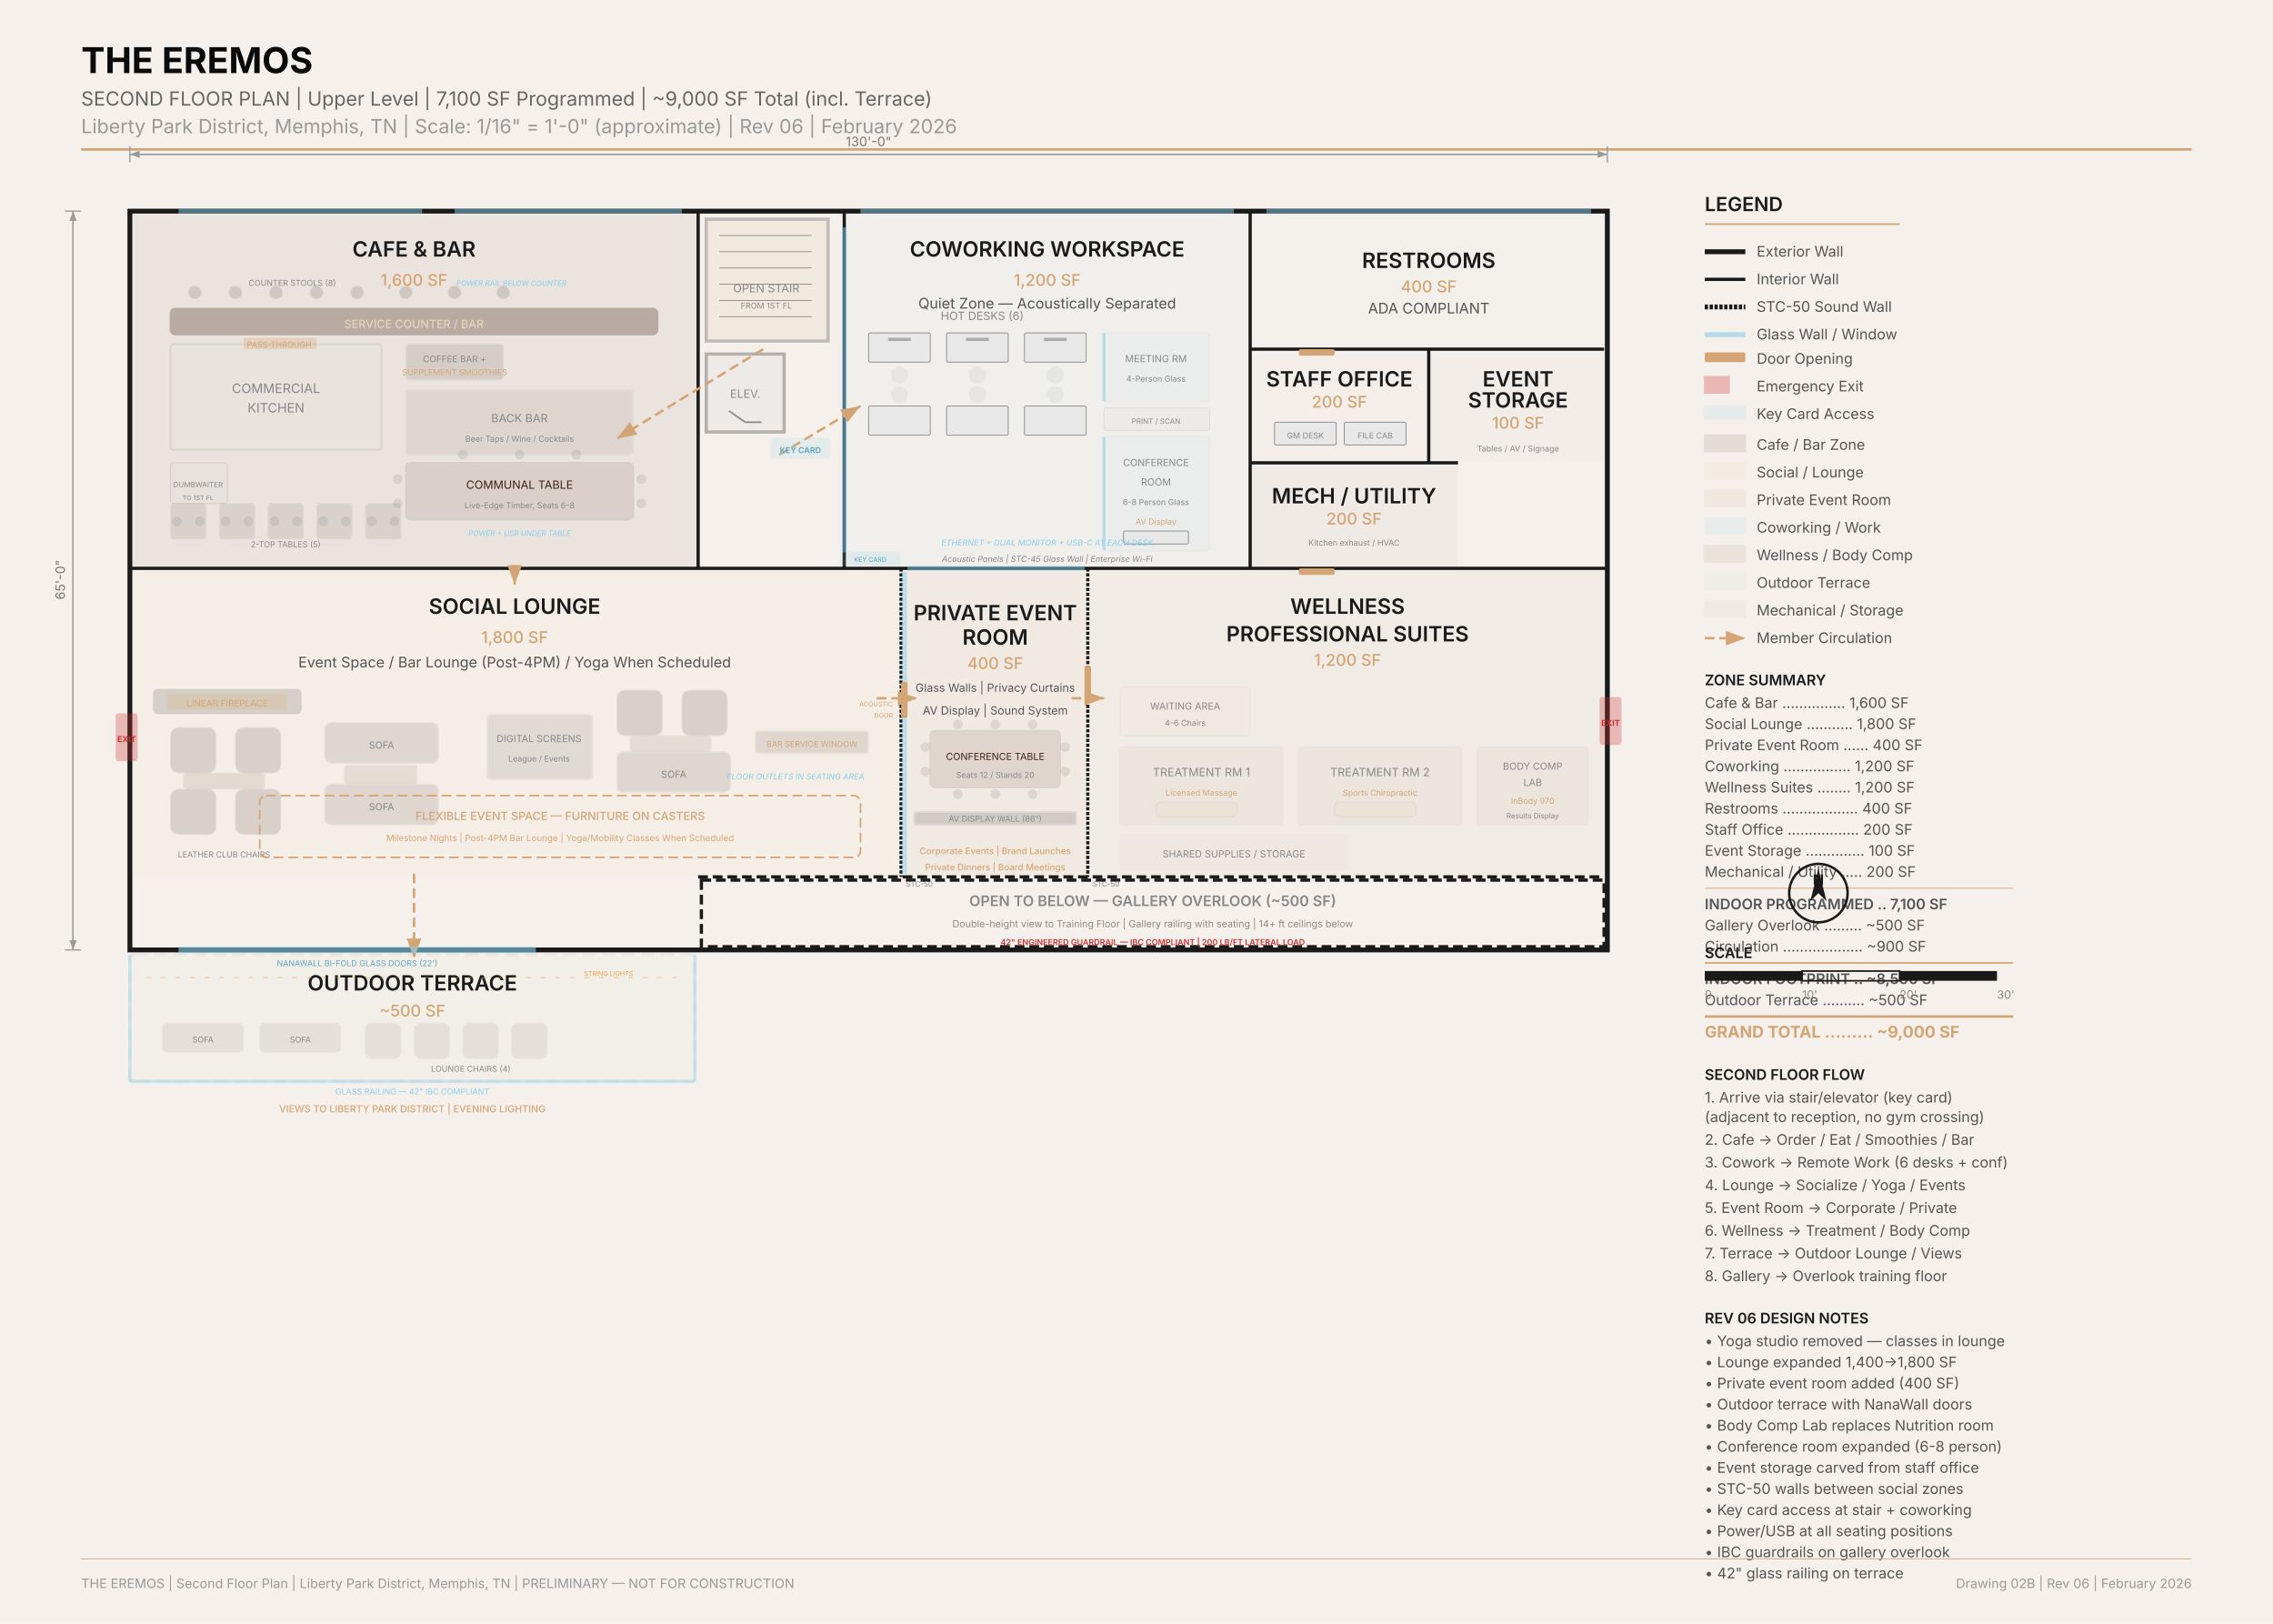
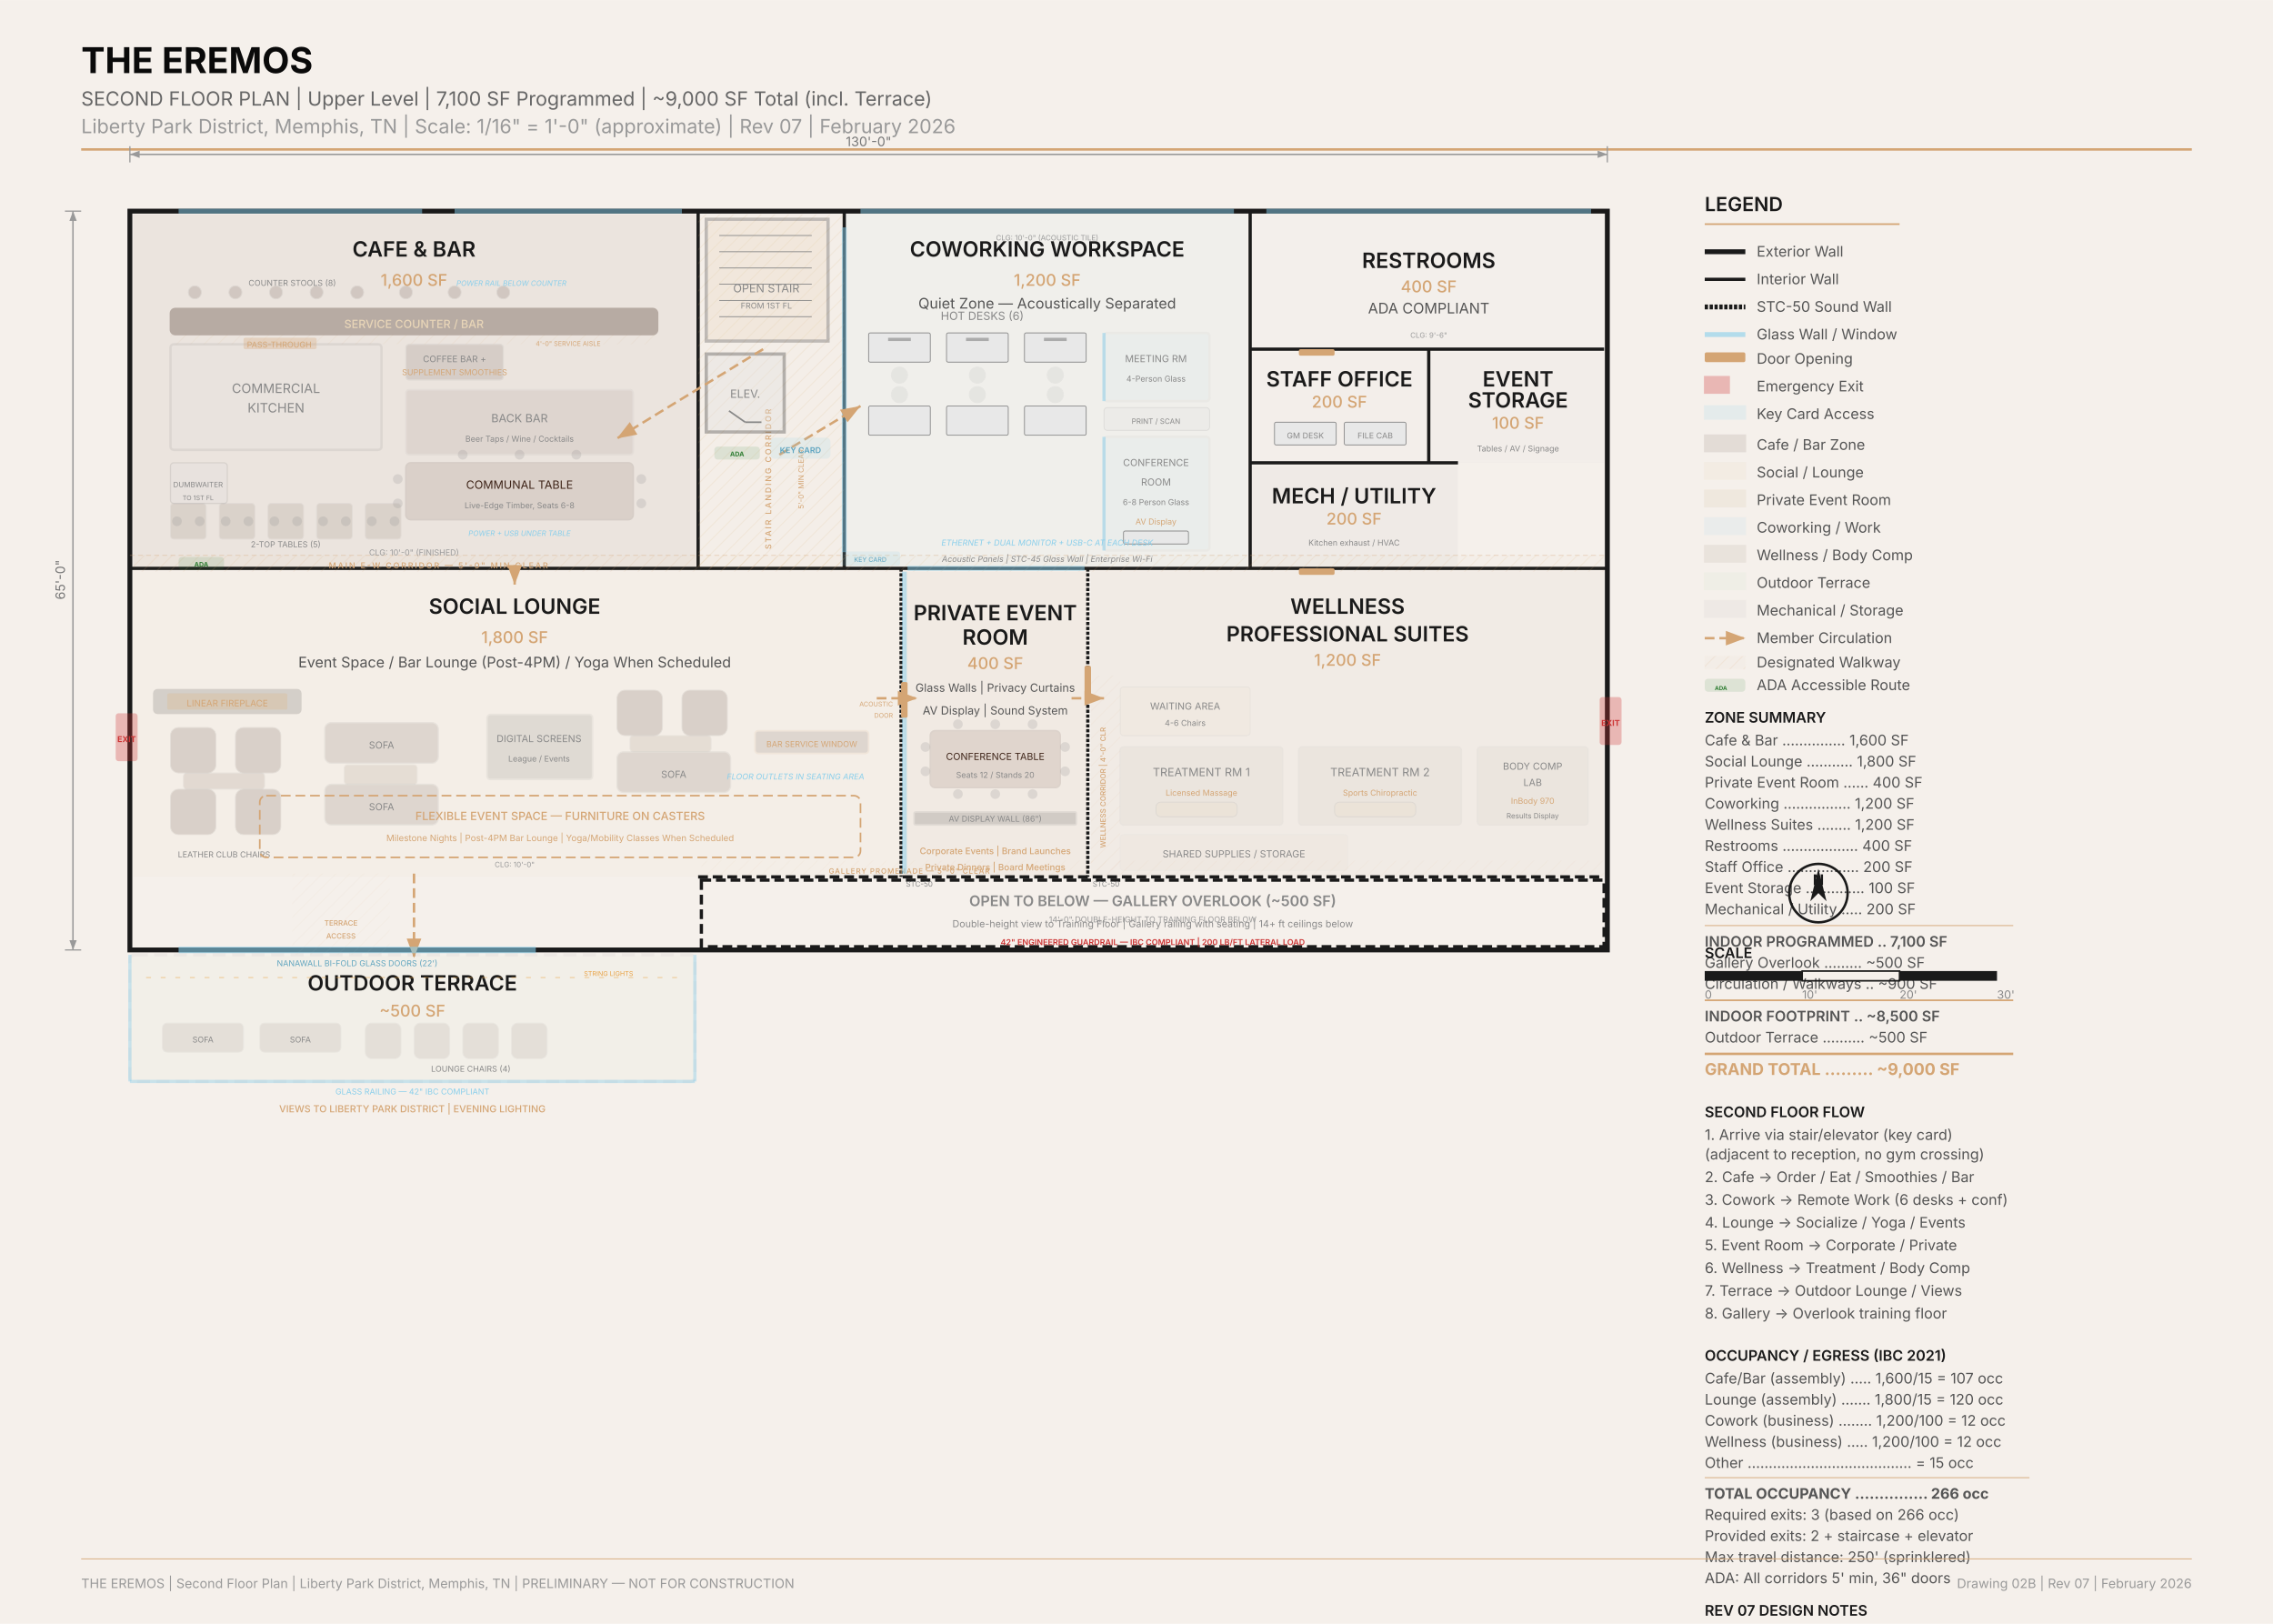
<svg xmlns="http://www.w3.org/2000/svg" viewBox="0 0 1400 1000" width="3000" height="2143">
  <defs>
    <style>
      text { font-family: 'Inter', 'Helvetica Neue', Arial, sans-serif; }
      .wall { fill: none; stroke: #1A1A1A; stroke-width: 3; }
      .interior-wall { fill: none; stroke: #1A1A1A; stroke-width: 2; }
      .door { fill: none; stroke: #D4A574; stroke-width: 2; }
      .window { fill: none; stroke: #87CEEB; stroke-width: 2; stroke-dasharray: 4,2; }
      .zone-label { font-size: 13px; font-weight: 600; fill: #1A1A1A; text-anchor: middle; }
      .zone-sublabel { font-size: 9px; font-weight: 400; fill: #555; text-anchor: middle; }
      .sf-label { font-size: 10px; font-weight: 500; fill: #D4A574; text-anchor: middle; }
      .dim-line { stroke: #999; stroke-width: 0.75; }
      .dim-text { font-size: 8px; fill: #777; text-anchor: middle; }
      .title { font-size: 22px; font-weight: 700; fill: #0A0A0A; }
      .subtitle { font-size: 12px; font-weight: 400; fill: #666; }
      .legend-text { font-size: 9px; fill: #555; }
      .equipment { fill: none; stroke: #888; stroke-width: 1; }
      .equipment-fill { fill: #E8E8E8; stroke: #888; stroke-width: 1; }
    </style>
    <marker id="arrowhead" markerWidth="8" markerHeight="6" refX="8" refY="3" orient="auto">
      <polygon points="0 0, 8 3, 0 6" fill="#D4A574" />
    </marker>
    <marker id="arrowhead-dark" markerWidth="8" markerHeight="6" refX="8" refY="3" orient="auto">
      <polygon points="0 0, 8 3, 0 6" fill="#999" />
    </marker>
+     <pattern id="walkway-hatch" width="6" height="6" patternUnits="userSpaceOnUse" patternTransform="rotate(45)">
+       <line x1="0" y1="0" x2="0" y2="6" stroke="#D4A574" stroke-width="0.6" opacity="0.25" />
+     </pattern>
  </defs>
  <rect width="1400" height="1000" fill="#F5F0EB" />
  <text x="50" y="45" class="title">THE EREMOS</text>
  <text x="50" y="65" class="subtitle">SECOND FLOOR PLAN  |  Upper Level  |  7,100 SF Programmed  |  ~9,000 SF Total (incl. Terrace)</text>
-   <text x="50" y="82" class="subtitle" style="fill:#999">Liberty Park District, Memphis, TN  |  Scale: 1/16" = 1'-0" (approximate)  |  Rev 06  |  February 2026</text>
+   <text x="50" y="82" class="subtitle" style="fill:#999">Liberty Park District, Memphis, TN  |  Scale: 1/16" = 1'-0" (approximate)  |  Rev 07  |  February 2026</text>
  <line x1="50" y1="92" x2="1350" y2="92" stroke="#D4A574" stroke-width="1.5" />
  <g transform="translate(80, 130)">
    <rect x="0" y="0" width="910" height="455" class="wall" stroke-width="4" />
    <rect x="2" y="2" width="348" height="218" fill="#3E2418" opacity="0.06" />
    <rect x="440" y="2" width="248" height="218" fill="#87CEEB" opacity="0.04" />
    <rect x="690" y="2" width="218" height="83" fill="#E8E8E8" opacity="0.15" />
    <rect x="690" y="87" width="218" height="68" fill="#DDD" opacity="0.1" />
    <rect x="690" y="157" width="128" height="63" fill="#AAA" opacity="0.08" />
    <rect x="2" y="222" width="473" height="188" fill="#E8D5B7" opacity="0.08" />
    <rect x="477" y="222" width="113" height="188" fill="#C4A882" opacity="0.08" />
    <rect x="592" y="222" width="316" height="188" fill="#A89888" opacity="0.06" />
    <rect x="352" y="412" width="556" height="41" fill="none" stroke="#1A1A1A" stroke-width="2" stroke-dasharray="6,3" />
    <line x1="0" y1="220" x2="910" y2="220" class="interior-wall" />
    <line x1="350" y1="0" x2="350" y2="220" class="interior-wall" />
    <line x1="440" y1="0" x2="440" y2="220" class="interior-wall" />
    <line x1="690" y1="0" x2="690" y2="220" class="interior-wall" />
    <line x1="690" y1="85" x2="908" y2="85" class="interior-wall" />
    <line x1="690" y1="155" x2="818" y2="155" class="interior-wall" />
    <line x1="475" y1="220" x2="475" y2="410" class="interior-wall" stroke-width="3" stroke-dasharray="2,1" />
    <text x="478" y="416" font-size="4.5" fill="#888">STC-50</text>
    <line x1="590" y1="220" x2="590" y2="410" class="interior-wall" stroke-width="3" stroke-dasharray="2,1" />
    <text x="593" y="416" font-size="4.5" fill="#888">STC-50</text>
    <line x1="350" y1="410" x2="908" y2="410" class="interior-wall" stroke-dasharray="6,3" stroke="#AAA" />
+     <rect x="350" y="2" width="90" height="218" fill="url(#walkway-hatch)" />
+     <rect x="350" y="2" width="90" height="218" fill="#D4A574" opacity="0.03" />
+     <text x="395" y="165" font-size="5" fill="#D4A574" text-anchor="middle" transform="rotate(-90,395,165)" font-weight="500" letter-spacing="1">STAIR LANDING CORRIDOR</text>
+     <text x="415" y="165" font-size="4.5" fill="#D4A574" text-anchor="middle" transform="rotate(-90,415,165)">5'-0" MIN CLEAR</text>
+     <g transform="translate(360, 145)">
+       <rect x="0" y="0" width="28" height="8" fill="#2E7D32" opacity="0.12" rx="2" />
+       <text x="14" y="6" font-size="4" fill="#2E7D32" text-anchor="middle" font-weight="700">ADA</text>
+     </g>
+     <rect x="2" y="212" width="906" height="10" fill="url(#walkway-hatch)" />
+     <rect x="2" y="212" width="906" height="10" fill="#D4A574" opacity="0.03" />
+     <line x1="0" y1="212" x2="910" y2="212" stroke="#D4A574" stroke-width="0.5" stroke-dasharray="3,2" opacity="0.4" />
+     <text x="190" y="220" font-size="5" fill="#D4A574" text-anchor="middle" font-weight="500" letter-spacing="1">MAIN E-W CORRIDOR  —  5'-0" MIN CLEAR</text>
+     <g transform="translate(30, 213)">
+       <rect x="0" y="0" width="28" height="8" fill="#2E7D32" opacity="0.12" rx="2" />
+       <text x="14" y="6" font-size="4" fill="#2E7D32" text-anchor="middle" font-weight="700">ADA</text>
+     </g>
+     <rect x="25" y="76" width="300" height="6" fill="url(#walkway-hatch)" opacity="0.6" />
+     <text x="250" y="83" font-size="4" fill="#D4A574" text-anchor="start">4'-0" SERVICE AISLE</text>
+     <rect x="592" y="286" width="18" height="120" fill="url(#walkway-hatch)" opacity="0.5" />
+     <text x="601" y="355" font-size="4.5" fill="#D4A574" text-anchor="middle" transform="rotate(-90,601,355)" font-weight="500">WELLNESS CORRIDOR  |  4'-0" CLR</text>
+     <rect x="352" y="400" width="556" height="10" fill="url(#walkway-hatch)" opacity="0.4" />
+     <text x="480" y="408" font-size="4.5" fill="#D4A574" text-anchor="middle" font-weight="500" letter-spacing="0.5">GALLERY PROMENADE  —  5'-0" CLEAR</text>
+     <rect x="100" y="408" width="60" height="50" fill="url(#walkway-hatch)" opacity="0.4" />
+     <text x="130" y="440" font-size="4.5" fill="#D4A574" text-anchor="middle" font-weight="500">TERRACE</text>
+     <text x="130" y="448" font-size="4.5" fill="#D4A574" text-anchor="middle" font-weight="500">ACCESS</text>
    <line x1="30" y1="0" x2="180" y2="0" stroke="#87CEEB" stroke-width="3" opacity="0.5" />
    <line x1="200" y1="0" x2="340" y2="0" stroke="#87CEEB" stroke-width="3" opacity="0.5" />
    <line x1="450" y1="0" x2="680" y2="0" stroke="#87CEEB" stroke-width="3" opacity="0.5" />
    <line x1="700" y1="0" x2="900" y2="0" stroke="#87CEEB" stroke-width="3" opacity="0.5" />
    <line x1="440" y1="10" x2="440" y2="210" stroke="#87CEEB" stroke-width="3" opacity="0.5" />
    <g transform="translate(355, 5)">
      <rect x="0" y="0" width="75" height="75" fill="#E8D5B7" opacity="0.25" stroke="#1A1A1A" stroke-width="2" />
      <line x1="8" y1="10" x2="65" y2="10" stroke="#888" stroke-width="0.5" />
      <line x1="8" y1="20" x2="65" y2="20" stroke="#888" stroke-width="0.5" />
      <line x1="8" y1="30" x2="65" y2="30" stroke="#888" stroke-width="0.5" />
      <line x1="8" y1="40" x2="65" y2="40" stroke="#888" stroke-width="0.5" />
      <line x1="8" y1="50" x2="65" y2="50" stroke="#888" stroke-width="0.5" />
      <line x1="8" y1="60" x2="65" y2="60" stroke="#888" stroke-width="0.5" />
      <text x="37" y="45" font-size="7" fill="#888" text-anchor="middle">OPEN STAIR</text>
      <text x="37" y="55" font-size="5" fill="#888" text-anchor="middle">FROM 1ST FL</text>
    </g>
    <g transform="translate(355, 88)">
      <rect x="0" y="0" width="48" height="48" fill="#DDD" opacity="0.3" stroke="#1A1A1A" stroke-width="2" />
      <text x="24" y="27" font-size="7" fill="#888" text-anchor="middle">ELEV.</text>
      <line x1="14" y1="35" x2="24" y2="42" stroke="#888" stroke-width="1" />
      <line x1="24" y1="42" x2="34" y2="42" stroke="#888" stroke-width="1" />
    </g>
    <text x="175" y="28" class="zone-label" font-size="15">CAFE &amp; BAR</text>
    <text x="175" y="46" class="sf-label" font-size="11">1,600 SF</text>
    <rect x="25" y="60" width="300" height="16" fill="#3E2418" opacity="0.3" stroke="#3E2418" stroke-width="1" rx="3" />
    <text x="175" y="72" font-size="7" fill="#E8D5B7" text-anchor="middle" font-weight="500">SERVICE COUNTER / BAR</text>
    <g transform="translate(30, 50)">
      <circle cx="10" cy="0" r="4" fill="#3E2418" opacity="0.15" stroke="#888" stroke-width="0.5" />
      <circle cx="35" cy="0" r="4" fill="#3E2418" opacity="0.15" stroke="#888" stroke-width="0.5" />
      <circle cx="60" cy="0" r="4" fill="#3E2418" opacity="0.15" stroke="#888" stroke-width="0.5" />
      <circle cx="85" cy="0" r="4" fill="#3E2418" opacity="0.15" stroke="#888" stroke-width="0.5" />
      <circle cx="110" cy="0" r="4" fill="#3E2418" opacity="0.15" stroke="#888" stroke-width="0.5" />
      <circle cx="140" cy="0" r="4" fill="#3E2418" opacity="0.15" stroke="#888" stroke-width="0.5" />
      <circle cx="170" cy="0" r="4" fill="#3E2418" opacity="0.15" stroke="#888" stroke-width="0.5" />
      <circle cx="200" cy="0" r="4" fill="#3E2418" opacity="0.15" stroke="#888" stroke-width="0.5" />
    </g>
    <text x="100" y="46" font-size="5" fill="#888" text-anchor="middle">COUNTER STOOLS (8)</text>
    <text x="235" y="46" font-size="4.5" fill="#87CEEB" text-anchor="middle" font-style="italic">POWER RAIL BELOW COUNTER</text>
    <rect x="25" y="82" width="130" height="65" fill="#DDD" opacity="0.15" stroke="#888" stroke-width="1.5" rx="2" />
    <text x="90" y="112" font-size="8" fill="#888" text-anchor="middle">COMMERCIAL</text>
    <text x="90" y="124" font-size="8" fill="#888" text-anchor="middle">KITCHEN</text>
    <rect x="70" y="78" width="45" height="7" fill="#D4A574" opacity="0.3" rx="1" />
    <text x="92" y="84" font-size="5" fill="#D4A574" text-anchor="middle">PASS-THROUGH</text>
    <rect x="170" y="82" width="60" height="22" fill="#3E2418" opacity="0.12" stroke="#888" stroke-width="0.75" rx="2" />
    <text x="200" y="93" font-size="5.5" fill="#888" text-anchor="middle">COFFEE BAR +</text>
    <text x="200" y="101" font-size="5" fill="#D4A574" text-anchor="middle">SUPPLEMENT SMOOTHIES</text>
    <rect x="170" y="110" width="140" height="40" fill="#3E2418" opacity="0.08" stroke="#888" stroke-width="1" rx="2" />
    <text x="240" y="130" font-size="7" fill="#888" text-anchor="middle">BACK BAR</text>
    <text x="240" y="142" font-size="5" fill="#888" text-anchor="middle">Beer Taps / Wine / Cocktails</text>
    <rect x="25" y="155" width="35" height="25" fill="#DDD" opacity="0.2" stroke="#888" stroke-width="0.75" rx="2" />
    <text x="42" y="170" font-size="4.5" fill="#888" text-anchor="middle">DUMBWAITER</text>
    <text x="42" y="178" font-size="4" fill="#888" text-anchor="middle">TO 1ST FL</text>
    <g transform="translate(25, 180)">
      <rect x="0" y="0" width="22" height="22" fill="#3E2418" opacity="0.1" stroke="#888" stroke-width="0.5" rx="2" />
      <circle cx="4" cy="11" r="3" fill="#888" opacity="0.2" />
      <circle cx="18" cy="11" r="3" fill="#888" opacity="0.2" />
      <rect x="30" y="0" width="22" height="22" fill="#3E2418" opacity="0.1" stroke="#888" stroke-width="0.5" rx="2" />
      <circle cx="34" cy="11" r="3" fill="#888" opacity="0.2" />
      <circle cx="48" cy="11" r="3" fill="#888" opacity="0.2" />
      <rect x="60" y="0" width="22" height="22" fill="#3E2418" opacity="0.1" stroke="#888" stroke-width="0.5" rx="2" />
      <circle cx="64" cy="11" r="3" fill="#888" opacity="0.2" />
      <circle cx="78" cy="11" r="3" fill="#888" opacity="0.2" />
      <rect x="90" y="0" width="22" height="22" fill="#3E2418" opacity="0.1" stroke="#888" stroke-width="0.5" rx="2" />
      <circle cx="94" cy="11" r="3" fill="#888" opacity="0.2" />
      <circle cx="108" cy="11" r="3" fill="#888" opacity="0.2" />
      <rect x="120" y="0" width="22" height="22" fill="#3E2418" opacity="0.1" stroke="#888" stroke-width="0.5" rx="2" />
      <circle cx="124" cy="11" r="3" fill="#888" opacity="0.2" />
      <circle cx="138" cy="11" r="3" fill="#888" opacity="0.2" />
    </g>
    <text x="96" y="207" font-size="5" fill="#888" text-anchor="middle">2-TOP TABLES (5)</text>
    <g transform="translate(170, 155)">
      <rect x="0" y="0" width="140" height="35" fill="#5A3E28" opacity="0.12" stroke="#3E2418" stroke-width="1" rx="3" />
      <text x="70" y="16" font-size="7" fill="#3E2418" text-anchor="middle">COMMUNAL TABLE</text>
      <text x="70" y="28" font-size="5" fill="#888" text-anchor="middle">Live-Edge Timber, Seats 6-8</text>
      <circle cx="-5" cy="10" r="3" fill="#888" opacity="0.2" />
      <circle cx="-5" cy="25" r="3" fill="#888" opacity="0.2" />
      <circle cx="145" cy="10" r="3" fill="#888" opacity="0.2" />
      <circle cx="145" cy="25" r="3" fill="#888" opacity="0.2" />
      <circle cx="35" cy="-5" r="3" fill="#888" opacity="0.2" />
      <circle cx="70" cy="-5" r="3" fill="#888" opacity="0.2" />
      <circle cx="105" cy="-5" r="3" fill="#888" opacity="0.2" />
      <text x="70" y="45" font-size="4.5" fill="#87CEEB" text-anchor="middle" font-style="italic">POWER + USB UNDER TABLE</text>
    </g>
    <text x="565" y="28" class="zone-label" font-size="15">COWORKING WORKSPACE</text>
    <text x="565" y="46" class="sf-label" font-size="11">1,200 SF</text>
    <text x="565" y="60" class="zone-sublabel">Quiet Zone — Acoustically Separated</text>
    <g transform="translate(455, 75)">
      <text x="70" y="-8" font-size="7" fill="#888" text-anchor="middle">HOT DESKS (6)</text>
      <rect x="0" y="0" width="38" height="18" fill="#E8E8E8" stroke="#888" stroke-width="0.5" rx="1" />
      <rect x="0" y="3" width="14" height="2" fill="#1A1A1A" opacity="0.3" transform="translate(12,0)" />
      <rect x="48" y="0" width="38" height="18" fill="#E8E8E8" stroke="#888" stroke-width="0.5" rx="1" />
      <rect x="48" y="3" width="14" height="2" fill="#1A1A1A" opacity="0.3" transform="translate(12,0)" />
      <rect x="96" y="0" width="38" height="18" fill="#E8E8E8" stroke="#888" stroke-width="0.5" rx="1" />
      <rect x="96" y="3" width="14" height="2" fill="#1A1A1A" opacity="0.3" transform="translate(12,0)" />
      <circle cx="19" cy="26" r="5" fill="#888" opacity="0.1" stroke="#888" stroke-width="0.5" />
      <circle cx="67" cy="26" r="5" fill="#888" opacity="0.1" stroke="#888" stroke-width="0.5" />
      <circle cx="115" cy="26" r="5" fill="#888" opacity="0.1" stroke="#888" stroke-width="0.5" />
      <rect x="0" y="45" width="38" height="18" fill="#E8E8E8" stroke="#888" stroke-width="0.5" rx="1" />
      <rect x="48" y="45" width="38" height="18" fill="#E8E8E8" stroke="#888" stroke-width="0.5" rx="1" />
      <rect x="96" y="45" width="38" height="18" fill="#E8E8E8" stroke="#888" stroke-width="0.5" rx="1" />
      <circle cx="19" cy="38" r="5" fill="#888" opacity="0.1" stroke="#888" stroke-width="0.5" />
      <circle cx="67" cy="38" r="5" fill="#888" opacity="0.1" stroke="#888" stroke-width="0.5" />
      <circle cx="115" cy="38" r="5" fill="#888" opacity="0.1" stroke="#888" stroke-width="0.5" />
    </g>
    <g transform="translate(600, 75)">
      <rect x="0" y="0" width="65" height="42" fill="#87CEEB" opacity="0.06" stroke="#888" stroke-width="1.5" rx="2" />
      <line x1="0" y1="0" x2="0" y2="42" stroke="#87CEEB" stroke-width="2" opacity="0.5" />
      <text x="32" y="18" font-size="6" fill="#888" text-anchor="middle">MEETING RM</text>
      <text x="32" y="30" font-size="5" fill="#888" text-anchor="middle">4-Person Glass</text>
    </g>
    <g transform="translate(600, 121)">
      <rect x="0" y="0" width="65" height="14" fill="#DDD" opacity="0.2" stroke="#888" stroke-width="0.5" rx="2" />
      <text x="32" y="10" font-size="4.5" fill="#888" text-anchor="middle">PRINT / SCAN</text>
    </g>
    <g transform="translate(600, 139)">
      <rect x="0" y="0" width="65" height="70" fill="#87CEEB" opacity="0.06" stroke="#888" stroke-width="1.5" rx="2" />
      <line x1="0" y1="0" x2="0" y2="70" stroke="#87CEEB" stroke-width="2" opacity="0.5" />
      <text x="32" y="18" font-size="6" fill="#888" text-anchor="middle">CONFERENCE</text>
      <text x="32" y="30" font-size="6" fill="#888" text-anchor="middle">ROOM</text>
      <text x="32" y="42" font-size="5" fill="#888" text-anchor="middle">6-8 Person Glass</text>
      <text x="32" y="54" font-size="5" fill="#D4A574" text-anchor="middle">AV Display</text>
      <rect x="12" y="58" width="40" height="8" fill="#E8E8E8" stroke="#888" stroke-width="0.5" rx="1" />
    </g>
    <text x="565" y="206" font-size="5" fill="#87CEEB" text-anchor="middle" font-style="italic">ETHERNET + DUAL MONITOR + USB-C AT EACH DESK</text>
    <text x="565" y="216" font-size="5" fill="#888" text-anchor="middle" font-style="italic">Acoustic Panels  |  STC-45 Glass Wall  |  Enterprise Wi-Fi</text>
    <text x="800" y="35" class="zone-label" font-size="10">RESTROOMS</text>
    <text x="800" y="50" class="sf-label" font-size="8">400 SF</text>
    <text x="800" y="63" class="zone-sublabel" font-size="6">ADA COMPLIANT</text>
    <text x="745" y="108" class="zone-label" font-size="9">STAFF OFFICE</text>
    <text x="745" y="121" class="sf-label" font-size="7">200 SF</text>
    <rect x="705" y="130" width="38" height="14" fill="#E8E8E8" stroke="#888" stroke-width="0.5" rx="1" />
    <text x="724" y="140" font-size="5" fill="#888" text-anchor="middle">GM DESK</text>
    <rect x="748" y="130" width="38" height="14" fill="#E8E8E8" stroke="#888" stroke-width="0.5" rx="1" />
    <text x="767" y="140" font-size="5" fill="#888" text-anchor="middle">FILE CAB</text>
    <line x1="800" y1="85" x2="800" y2="155" class="interior-wall" />
    <rect x="802" y="87" width="106" height="66" fill="#DDD" opacity="0.06" />
    <text x="855" y="108" class="zone-label" font-size="9">EVENT</text>
    <text x="855" y="121" class="zone-label" font-size="9">STORAGE</text>
    <text x="855" y="134" class="sf-label" font-size="7">100 SF</text>
    <text x="855" y="148" font-size="5" fill="#888" text-anchor="middle">Tables / AV / Signage</text>
    <text x="754" y="180" class="zone-label" font-size="8">MECH / UTILITY</text>
    <text x="754" y="193" class="sf-label" font-size="7">200 SF</text>
    <text x="754" y="206" font-size="5" fill="#888" text-anchor="middle">Kitchen exhaust / HVAC</text>
    <text x="237" y="248" class="zone-label" font-size="15">SOCIAL LOUNGE</text>
    <text x="237" y="266" class="sf-label" font-size="11">1,800 SF</text>
    <text x="237" y="281" class="zone-sublabel">Event Space / Bar Lounge (Post-4PM) / Yoga When Scheduled</text>
    <g transform="translate(15, 295)">
      <rect x="0" y="0" width="90" height="14" fill="#1A1A1A" opacity="0.15" stroke="#1A1A1A" stroke-width="1.5" rx="2" />
      <rect x="8" y="2" width="74" height="10" fill="#E8A040" opacity="0.15" rx="1" />
      <text x="45" y="10" font-size="5.5" fill="#D4A574" text-anchor="middle">LINEAR FIREPLACE</text>
    </g>
    <g transform="translate(25, 318)">
      <rect x="0" y="0" width="28" height="28" fill="#3E2418" opacity="0.15" stroke="#888" stroke-width="0.5" rx="5" />
      <rect x="40" y="0" width="28" height="28" fill="#3E2418" opacity="0.15" stroke="#888" stroke-width="0.5" rx="5" />
      <rect x="0" y="38" width="28" height="28" fill="#3E2418" opacity="0.15" stroke="#888" stroke-width="0.5" rx="5" />
      <rect x="40" y="38" width="28" height="28" fill="#3E2418" opacity="0.15" stroke="#888" stroke-width="0.5" rx="5" />
      <rect x="8" y="28" width="50" height="10" fill="#5A3E28" opacity="0.12" stroke="#888" stroke-width="0.5" rx="2" />
    </g>
    <text x="58" y="398" font-size="5" fill="#888" text-anchor="middle">LEATHER CLUB CHAIRS</text>
    <g transform="translate(120, 315)">
      <rect x="0" y="0" width="70" height="25" fill="#3E2418" opacity="0.12" stroke="#888" stroke-width="0.75" rx="4" />
      <text x="35" y="16" font-size="6" fill="#888" text-anchor="middle">SOFA</text>
      <rect x="0" y="38" width="70" height="25" fill="#3E2418" opacity="0.12" stroke="#888" stroke-width="0.75" rx="4" />
      <text x="35" y="54" font-size="6" fill="#888" text-anchor="middle">SOFA</text>
      <rect x="12" y="26" width="45" height="12" fill="#5A3E28" opacity="0.1" stroke="#888" stroke-width="0.5" rx="2" />
    </g>
    <g transform="translate(220, 310)">
      <rect x="0" y="0" width="65" height="40" fill="#1A1A1A" opacity="0.1" stroke="#888" stroke-width="1" rx="2" />
      <text x="32" y="17" font-size="6" fill="#888" text-anchor="middle">DIGITAL SCREENS</text>
      <text x="32" y="29" font-size="5" fill="#888" text-anchor="middle">League / Events</text>
    </g>
    <g transform="translate(300, 295)">
      <rect x="0" y="0" width="28" height="28" fill="#3E2418" opacity="0.15" stroke="#888" stroke-width="0.5" rx="5" />
      <rect x="40" y="0" width="28" height="28" fill="#3E2418" opacity="0.15" stroke="#888" stroke-width="0.5" rx="5" />
      <rect x="0" y="38" width="70" height="25" fill="#3E2418" opacity="0.12" stroke="#888" stroke-width="0.75" rx="4" />
      <text x="35" y="54" font-size="6" fill="#888" text-anchor="middle">SOFA</text>
      <rect x="8" y="28" width="50" height="10" fill="#5A3E28" opacity="0.1" stroke="#888" stroke-width="0.5" rx="2" />
    </g>
    <g transform="translate(385, 320)">
      <rect x="0" y="0" width="70" height="14" fill="#3E2418" opacity="0.12" stroke="#D4A574" stroke-width="1" rx="2" />
      <text x="35" y="10" font-size="5" fill="#D4A574" text-anchor="middle">BAR SERVICE WINDOW</text>
    </g>
    <text x="410" y="350" font-size="5" fill="#87CEEB" text-anchor="middle" font-style="italic">FLOOR OUTLETS IN SEATING AREA</text>
    <g transform="translate(80, 360)">
      <rect x="0" y="0" width="370" height="38" fill="none" stroke="#D4A574" stroke-width="1" stroke-dasharray="6,3" rx="4" />
      <text x="185" y="15" font-size="7" fill="#D4A574" text-anchor="middle" font-weight="500">FLEXIBLE EVENT SPACE — FURNITURE ON CASTERS</text>
      <text x="185" y="28" font-size="5.5" fill="#D4A574" text-anchor="middle">Milestone Nights  |  Post-4PM Bar Lounge  |  Yoga/Mobility Classes When Scheduled</text>
    </g>
    <line x1="477" y1="222" x2="477" y2="408" stroke="#87CEEB" stroke-width="3" opacity="0.5" />
    <line x1="479" y1="220" x2="588" y2="220" stroke="#87CEEB" stroke-width="3" opacity="0.5" />
    <text x="533" y="252" class="zone-label" font-size="11">PRIVATE EVENT</text>
    <text x="533" y="267" class="zone-label" font-size="10">ROOM</text>
    <text x="533" y="282" class="sf-label" font-size="9">400 SF</text>
    <text x="533" y="296" class="zone-sublabel" style="font-size:7px">Glass Walls  |  Privacy Curtains</text>
    <text x="533" y="310" class="zone-sublabel" style="font-size:7px">AV Display  |  Sound System</text>
    <rect x="493" y="320" width="80" height="35" fill="#5A3E28" opacity="0.12" stroke="#3E2418" stroke-width="1" rx="3" />
    <text x="533" y="338" font-size="6" fill="#3E2418" text-anchor="middle">CONFERENCE TABLE</text>
    <text x="533" y="349" font-size="5" fill="#888" text-anchor="middle">Seats 12 / Stands 20</text>
    <circle cx="490" cy="330" r="3" fill="#888" opacity="0.2" />
    <circle cx="490" cy="345" r="3" fill="#888" opacity="0.2" />
    <circle cx="576" cy="330" r="3" fill="#888" opacity="0.2" />
    <circle cx="576" cy="345" r="3" fill="#888" opacity="0.2" />
    <circle cx="510" cy="316" r="3" fill="#888" opacity="0.2" />
    <circle cx="533" cy="316" r="3" fill="#888" opacity="0.2" />
    <circle cx="556" cy="316" r="3" fill="#888" opacity="0.2" />
    <circle cx="510" cy="359" r="3" fill="#888" opacity="0.2" />
    <circle cx="533" cy="359" r="3" fill="#888" opacity="0.2" />
    <circle cx="556" cy="359" r="3" fill="#888" opacity="0.2" />
    <rect x="483" y="370" width="100" height="8" fill="#1A1A1A" opacity="0.15" stroke="#888" stroke-width="1" rx="1" />
    <text x="533" y="376" font-size="5" fill="#888" text-anchor="middle">AV DISPLAY WALL (86")</text>
    <rect x="475" y="290" width="4" height="22" fill="#D4A574" rx="1" />
    <text x="470" y="305" font-size="4" fill="#D4A574" text-anchor="end">ACOUSTIC</text>
    <text x="470" y="312" font-size="4" fill="#D4A574" text-anchor="end">DOOR</text>
    <text x="533" y="396" font-size="5.5" fill="#D4A574" text-anchor="middle" font-weight="500">Corporate Events  |  Brand Launches</text>
    <text x="533" y="406" font-size="5.5" fill="#D4A574" text-anchor="middle" font-weight="500">Private Dinners  |  Board Meetings</text>
    <text x="750" y="248" class="zone-label" font-size="13">WELLNESS</text>
    <text x="750" y="265" class="zone-label" font-size="10">PROFESSIONAL SUITES</text>
    <text x="750" y="280" class="sf-label">1,200 SF</text>
    <g transform="translate(610, 293)">
      <rect x="0" y="0" width="80" height="30" fill="#E8D5B7" opacity="0.1" stroke="#888" stroke-width="0.5" rx="2" />
      <text x="40" y="14" font-size="6" fill="#888" text-anchor="middle">WAITING AREA</text>
      <text x="40" y="24" font-size="5" fill="#888" text-anchor="middle">4-6 Chairs</text>
    </g>
    <g transform="translate(610, 330)">
      <rect x="0" y="0" width="100" height="48" fill="#A89888" opacity="0.08" stroke="#888" stroke-width="1" rx="2" />
      <text x="50" y="18" font-size="7" fill="#888" text-anchor="middle">TREATMENT RM 1</text>
      <text x="50" y="30" font-size="5" fill="#D4A574" text-anchor="middle">Licensed Massage</text>
      <rect x="22" y="34" width="50" height="9" fill="#E8D5B7" opacity="0.15" stroke="#888" stroke-width="0.5" rx="3" />
    </g>
    <g transform="translate(720, 330)">
      <rect x="0" y="0" width="100" height="48" fill="#A89888" opacity="0.08" stroke="#888" stroke-width="1" rx="2" />
      <text x="50" y="18" font-size="7" fill="#888" text-anchor="middle">TREATMENT RM 2</text>
      <text x="50" y="30" font-size="5" fill="#D4A574" text-anchor="middle">Sports Chiropractic</text>
      <rect x="22" y="34" width="50" height="9" fill="#E8D5B7" opacity="0.15" stroke="#888" stroke-width="0.5" rx="3" />
    </g>
    <g transform="translate(830, 330)">
      <rect x="0" y="0" width="68" height="48" fill="#A89888" opacity="0.08" stroke="#888" stroke-width="1" rx="2" />
      <text x="34" y="14" font-size="6" fill="#888" text-anchor="middle">BODY COMP</text>
      <text x="34" y="24" font-size="6" fill="#888" text-anchor="middle">LAB</text>
      <text x="34" y="35" font-size="5" fill="#D4A574" text-anchor="middle">InBody 970</text>
      <text x="34" y="44" font-size="4.5" fill="#888" text-anchor="middle">Results Display</text>
    </g>
    <g transform="translate(610, 384)">
      <rect x="0" y="0" width="140" height="22" fill="#A89888" opacity="0.04" stroke="#888" stroke-width="0.75" rx="2" />
      <text x="70" y="14" font-size="6" fill="#888" text-anchor="middle">SHARED SUPPLIES / STORAGE</text>
    </g>
    <text x="630" y="428" font-size="9" fill="#888" text-anchor="middle" font-weight="600">OPEN TO BELOW — GALLERY OVERLOOK  (~500 SF)</text>
    <text x="630" y="441" font-size="6" fill="#888" text-anchor="middle">Double-height view to Training Floor  |  Gallery railing with seating  |  14+ ft ceilings below</text>
    <text x="630" y="452" font-size="5" fill="#CC3333" text-anchor="middle" font-weight="600">42" ENGINEERED GUARDRAIL — IBC COMPLIANT  |  200 LB/FT LATERAL LOAD</text>
    <line x1="390" y1="85" x2="300" y2="140" stroke="#D4A574" stroke-width="1.5" stroke-dasharray="6,3" marker-end="url(#arrowhead)" />
    <line x1="237" y1="218" x2="237" y2="230" stroke="#D4A574" stroke-width="1.5" stroke-dasharray="6,3" marker-end="url(#arrowhead)" />
    <line x1="400" y1="150" x2="450" y2="120" stroke="#D4A574" stroke-width="1.5" stroke-dasharray="6,3" marker-end="url(#arrowhead)" />
    <line x1="460" y1="300" x2="485" y2="300" stroke="#D4A574" stroke-width="1.5" stroke-dasharray="6,3" marker-end="url(#arrowhead)" />
    <line x1="580" y1="300" x2="600" y2="300" stroke="#D4A574" stroke-width="1.5" stroke-dasharray="6,3" marker-end="url(#arrowhead)" />
    <line x1="175" y1="408" x2="175" y2="460" stroke="#D4A574" stroke-width="1.5" stroke-dasharray="6,3" marker-end="url(#arrowhead)" />
    <rect x="588" y="280" width="4" height="22" fill="#D4A574" rx="1" />
    <rect x="720" y="220" width="22" height="4" fill="#D4A574" rx="1" />
    <rect x="720" y="85" width="22" height="4" fill="#D4A574" rx="1" />
    <g transform="translate(395, 140)">
      <rect x="0" y="0" width="36" height="12" fill="#87CEEB" opacity="0.15" stroke="#87CEEB" stroke-width="1" rx="2" />
      <text x="18" y="9" font-size="5" fill="#5BA3C0" text-anchor="middle" font-weight="600">KEY CARD</text>
    </g>
    <g transform="translate(438, 210)">
      <rect x="0" y="0" width="36" height="8" fill="#87CEEB" opacity="0.15" stroke="#87CEEB" stroke-width="0.75" rx="1" />
      <text x="18" y="6" font-size="4" fill="#5BA3C0" text-anchor="middle">KEY CARD</text>
    </g>
    <g transform="translate(-8, 310)">
      <rect x="0" y="0" width="12" height="28" fill="#CC3333" opacity="0.3" stroke="#CC3333" stroke-width="1.5" rx="1" />
      <text x="6" y="17" font-size="5" fill="#CC3333" text-anchor="middle" font-weight="bold">EXIT</text>
    </g>
    <g transform="translate(906, 300)">
      <rect x="0" y="0" width="12" height="28" fill="#CC3333" opacity="0.3" stroke="#CC3333" stroke-width="1.5" rx="1" />
      <text x="6" y="17" font-size="5" fill="#CC3333" text-anchor="middle" font-weight="bold">EXIT</text>
    </g>
    <line x1="30" y1="455" x2="250" y2="455" stroke="#87CEEB" stroke-width="4" opacity="0.6" />
    <text x="140" y="465" font-size="5" fill="#5BA3C0" text-anchor="middle">NANAWALL BI-FOLD GLASS DOORS (22')</text>
    <rect x="0" y="458" width="348" height="78" fill="#A8D8A0" opacity="0.04" stroke="#1A1A1A" stroke-width="2" stroke-dasharray="8,4" rx="3" />
    <text x="174" y="480" class="zone-label" font-size="13">OUTDOOR TERRACE</text>
    <text x="174" y="496" class="sf-label" font-size="10">~500 SF</text>
    <g transform="translate(20, 500)">
      <rect x="0" y="0" width="50" height="18" fill="#3E2418" opacity="0.08" stroke="#888" stroke-width="0.5" rx="3" />
      <text x="25" y="12" font-size="5" fill="#888" text-anchor="middle">SOFA</text>
      <rect x="60" y="0" width="50" height="18" fill="#3E2418" opacity="0.08" stroke="#888" stroke-width="0.5" rx="3" />
      <text x="85" y="12" font-size="5" fill="#888" text-anchor="middle">SOFA</text>
    </g>
    <g transform="translate(145, 500)">
      <rect x="0" y="0" width="22" height="22" fill="#3E2418" opacity="0.08" stroke="#888" stroke-width="0.5" rx="4" />
      <rect x="30" y="0" width="22" height="22" fill="#3E2418" opacity="0.08" stroke="#888" stroke-width="0.5" rx="4" />
      <rect x="60" y="0" width="22" height="22" fill="#3E2418" opacity="0.08" stroke="#888" stroke-width="0.5" rx="4" />
      <rect x="90" y="0" width="22" height="22" fill="#3E2418" opacity="0.08" stroke="#888" stroke-width="0.5" rx="4" />
    </g>
    <text x="210" y="530" font-size="5" fill="#888" text-anchor="middle">LOUNGE CHAIRS (4)</text>
    <line x1="10" y1="472" x2="338" y2="472" stroke="#E8A040" stroke-width="0.5" stroke-dasharray="3,6" opacity="0.6" />
    <text x="310" y="471" font-size="4" fill="#E8A040" text-anchor="end">STRING LIGHTS</text>
    <line x1="0" y1="536" x2="348" y2="536" stroke="#87CEEB" stroke-width="2" opacity="0.4" />
    <line x1="0" y1="458" x2="0" y2="536" stroke="#87CEEB" stroke-width="2" opacity="0.4" />
    <line x1="348" y1="458" x2="348" y2="536" stroke="#87CEEB" stroke-width="2" opacity="0.4" />
    <text x="174" y="544" font-size="5" fill="#87CEEB" text-anchor="middle">GLASS RAILING — 42" IBC COMPLIANT</text>
    <text x="174" y="555" font-size="6" fill="#D4A574" text-anchor="middle" font-weight="500">VIEWS TO LIBERTY PARK DISTRICT  |  EVENING LIGHTING</text>
+     <text x="175" y="212" font-size="5" fill="#999" text-anchor="middle">CLG: 10'-0" (FINISHED)</text>
+     <text x="565" y="18" font-size="4.5" fill="#999" text-anchor="middle">CLG: 10'-0" (ACOUSTIC TILE)</text>
+     <text x="800" y="78" font-size="4.5" fill="#999" text-anchor="middle">CLG: 9'-6"</text>
+     <text x="237" y="404" font-size="4.5" fill="#999" text-anchor="middle">CLG: 10'-0"</text>
+     <text x="630" y="438" font-size="5" fill="#999" text-anchor="middle">14'-0" DOUBLE-HEIGHT TO TRAINING FLOOR BELOW</text>
    <line x1="0" y1="-35" x2="910" y2="-35" class="dim-line" marker-end="url(#arrowhead-dark)" />
    <line x1="910" y1="-35" x2="0" y2="-35" class="dim-line" marker-end="url(#arrowhead-dark)" />
    <text x="455" y="-40" class="dim-text">130'-0"</text>
    <line x1="0" y1="-30" x2="0" y2="-40" class="dim-line" />
    <line x1="910" y1="-30" x2="910" y2="-40" class="dim-line" />
    <line x1="-35" y1="0" x2="-35" y2="455" class="dim-line" marker-end="url(#arrowhead-dark)" />
    <line x1="-35" y1="455" x2="-35" y2="0" class="dim-line" marker-end="url(#arrowhead-dark)" />
    <text x="-40" y="227" class="dim-text" transform="rotate(-90, -40, 227)">65'-0"</text>
    <line x1="-30" y1="0" x2="-40" y2="0" class="dim-line" />
    <line x1="-30" y1="455" x2="-40" y2="455" class="dim-line" />
  </g>
  <g transform="translate(1050, 130)">
    <text x="0" y="0" font-size="12" font-weight="600" fill="#1A1A1A">LEGEND</text>
    <line x1="0" y1="8" x2="120" y2="8" stroke="#D4A574" stroke-width="1" />
    <line x1="0" y1="25" x2="25" y2="25" stroke="#1A1A1A" stroke-width="3" />
    <text x="32" y="28" class="legend-text">Exterior Wall</text>
    <line x1="0" y1="42" x2="25" y2="42" stroke="#1A1A1A" stroke-width="2" />
    <text x="32" y="45" class="legend-text">Interior Wall</text>
    <line x1="0" y1="59" x2="25" y2="59" stroke="#1A1A1A" stroke-width="3" stroke-dasharray="2,1" />
    <text x="32" y="62" class="legend-text">STC-50 Sound Wall</text>
    <line x1="0" y1="76" x2="25" y2="76" stroke="#87CEEB" stroke-width="3" opacity="0.6" />
    <text x="32" y="79" class="legend-text">Glass Wall / Window</text>
    <rect x="0" y="87" width="25" height="6" fill="#D4A574" rx="1" />
    <text x="32" y="94" class="legend-text">Door Opening</text>
    <rect x="0" y="102" width="15" height="10" fill="#CC3333" opacity="0.3" stroke="#CC3333" stroke-width="1" />
    <text x="32" y="111" class="legend-text">Emergency Exit</text>
    <rect x="0" y="120" width="25" height="8" fill="#87CEEB" opacity="0.15" stroke="#87CEEB" stroke-width="1" />
    <text x="32" y="128" class="legend-text">Key Card Access</text>
    <rect x="0" y="138" width="25" height="10" fill="#3E2418" opacity="0.1" stroke="#3E2418" stroke-width="1" />
    <text x="32" y="147" class="legend-text">Cafe / Bar Zone</text>
    <rect x="0" y="155" width="25" height="10" fill="#E8D5B7" opacity="0.15" stroke="#E8D5B7" stroke-width="1" />
    <text x="32" y="164" class="legend-text">Social / Lounge</text>
    <rect x="0" y="172" width="25" height="10" fill="#C4A882" opacity="0.12" stroke="#C4A882" stroke-width="1" />
    <text x="32" y="181" class="legend-text">Private Event Room</text>
    <rect x="0" y="189" width="25" height="10" fill="#87CEEB" opacity="0.1" stroke="#87CEEB" stroke-width="1" />
    <text x="32" y="198" class="legend-text">Coworking / Work</text>
    <rect x="0" y="206" width="25" height="10" fill="#A89888" opacity="0.15" stroke="#A89888" stroke-width="1" />
    <text x="32" y="215" class="legend-text">Wellness / Body Comp</text>
    <rect x="0" y="223" width="25" height="10" fill="#A8D8A0" opacity="0.08" stroke="#A8D8A0" stroke-width="1" />
    <text x="32" y="232" class="legend-text">Outdoor Terrace</text>
    <rect x="0" y="240" width="25" height="10" fill="#AAA" opacity="0.1" stroke="#AAA" stroke-width="1" />
    <text x="32" y="249" class="legend-text">Mechanical / Storage</text>
    <line x1="0" y1="263" x2="25" y2="263" stroke="#D4A574" stroke-width="1.5" stroke-dasharray="6,3" marker-end="url(#arrowhead)" />
    <text x="32" y="266" class="legend-text">Member Circulation</text>
-     <text x="0" y="292" font-size="9" fill="#1A1A1A" font-weight="600">ZONE SUMMARY</text>
-     <text x="0" y="306" class="legend-text">Cafe &amp; Bar ............... 1,600 SF</text>
-     <text x="0" y="319" class="legend-text">Social Lounge ........... 1,800 SF</text>
-     <text x="0" y="332" class="legend-text">Private Event Room ...... 400 SF</text>
-     <text x="0" y="345" class="legend-text">Coworking ................ 1,200 SF</text>
-     <text x="0" y="358" class="legend-text">Wellness Suites ........ 1,200 SF</text>
-     <text x="0" y="371" class="legend-text">Restrooms .................. 400 SF</text>
-     <text x="0" y="384" class="legend-text">Staff Office ................. 200 SF</text>
-     <text x="0" y="397" class="legend-text">Event Storage .............. 100 SF</text>
-     <text x="0" y="410" class="legend-text">Mechanical / Utility ..... 200 SF</text>
-     <line x1="0" y1="417" x2="190" y2="417" stroke="#D4A574" stroke-width="0.5" />
-     <text x="0" y="430" class="legend-text" font-weight="600">INDOOR PROGRAMMED .. 7,100 SF</text>
-     <text x="0" y="443" class="legend-text">Gallery Overlook ......... ~500 SF</text>
-     <text x="0" y="456" class="legend-text">Circulation ................... ~900 SF</text>
-     <line x1="0" y1="463" x2="190" y2="463" stroke="#D4A574" stroke-width="1" />
-     <text x="0" y="476" class="legend-text" font-weight="600">INDOOR FOOTPRINT .. ~8,500 SF</text>
-     <text x="0" y="489" class="legend-text">Outdoor Terrace .......... ~500 SF</text>
-     <line x1="0" y1="496" x2="190" y2="496" stroke="#D4A574" stroke-width="1.5" />
-     <text x="0" y="509" class="legend-text" font-weight="700" style="font-size:10px; fill:#D4A574">GRAND TOTAL ......... ~9,000 SF</text>
-     <text x="0" y="535" font-size="9" fill="#1A1A1A" font-weight="600">SECOND FLOOR FLOW</text>
-     <text x="0" y="549" class="legend-text" fill="#D4A574">1. Arrive via stair/elevator (key card)</text>
-     <text x="0" y="561" class="legend-text" fill="#D4A574">   (adjacent to reception, no gym crossing)</text>
-     <text x="0" y="575" class="legend-text" fill="#D4A574">2. Cafe → Order / Eat / Smoothies / Bar</text>
-     <text x="0" y="589" class="legend-text" fill="#D4A574">3. Cowork → Remote Work (6 desks + conf)</text>
-     <text x="0" y="603" class="legend-text" fill="#D4A574">4. Lounge → Socialize / Yoga / Events</text>
-     <text x="0" y="617" class="legend-text" fill="#D4A574">5. Event Room → Corporate / Private</text>
-     <text x="0" y="631" class="legend-text" fill="#D4A574">6. Wellness → Treatment / Body Comp</text>
-     <text x="0" y="645" class="legend-text" fill="#D4A574">7. Terrace → Outdoor Lounge / Views</text>
-     <text x="0" y="659" class="legend-text" fill="#D4A574">8. Gallery → Overlook training floor</text>
-     <text x="0" y="685" font-size="9" fill="#1A1A1A" font-weight="600">REV 06 DESIGN NOTES</text>
-     <text x="0" y="699" class="legend-text">• Yoga studio removed — classes in lounge</text>
-     <text x="0" y="712" class="legend-text">• Lounge expanded 1,400→1,800 SF</text>
-     <text x="0" y="725" class="legend-text">• Private event room added (400 SF)</text>
-     <text x="0" y="738" class="legend-text">• Outdoor terrace with NanaWall doors</text>
-     <text x="0" y="751" class="legend-text">• Body Comp Lab replaces Nutrition room</text>
-     <text x="0" y="764" class="legend-text">• Conference room expanded (6-8 person)</text>
-     <text x="0" y="777" class="legend-text">• Event storage carved from staff office</text>
-     <text x="0" y="790" class="legend-text">• STC-50 walls between social zones</text>
-     <text x="0" y="803" class="legend-text">• Key card access at stair + coworking</text>
-     <text x="0" y="816" class="legend-text">• Power/USB at all seating positions</text>
-     <text x="0" y="829" class="legend-text">• IBC guardrails on gallery overlook</text>
-     <text x="0" y="842" class="legend-text">• 42" glass railing on terrace</text>
+     <rect x="0" y="274" width="25" height="8" fill="url(#walkway-hatch)" />
+     <rect x="0" y="274" width="25" height="8" fill="#D4A574" opacity="0.04" stroke="#D4A574" stroke-width="0.5" stroke-dasharray="2,1" />
+     <text x="32" y="281" class="legend-text">Designated Walkway</text>
+     <rect x="0" y="288" width="25" height="8" fill="#2E7D32" opacity="0.12" rx="2" />
+     <text x="10" y="295" font-size="3.5" fill="#2E7D32" text-anchor="middle" font-weight="700">ADA</text>
+     <text x="32" y="295" class="legend-text">ADA Accessible Route</text>
+     <text x="0" y="315" font-size="9" fill="#1A1A1A" font-weight="600">ZONE SUMMARY</text>
+     <text x="0" y="329" class="legend-text">Cafe &amp; Bar ............... 1,600 SF</text>
+     <text x="0" y="342" class="legend-text">Social Lounge ........... 1,800 SF</text>
+     <text x="0" y="355" class="legend-text">Private Event Room ...... 400 SF</text>
+     <text x="0" y="368" class="legend-text">Coworking ................ 1,200 SF</text>
+     <text x="0" y="381" class="legend-text">Wellness Suites ........ 1,200 SF</text>
+     <text x="0" y="394" class="legend-text">Restrooms .................. 400 SF</text>
+     <text x="0" y="407" class="legend-text">Staff Office ................. 200 SF</text>
+     <text x="0" y="420" class="legend-text">Event Storage .............. 100 SF</text>
+     <text x="0" y="433" class="legend-text">Mechanical / Utility ..... 200 SF</text>
+     <line x1="0" y1="440" x2="190" y2="440" stroke="#D4A574" stroke-width="0.5" />
+     <text x="0" y="453" class="legend-text" font-weight="600">INDOOR PROGRAMMED .. 7,100 SF</text>
+     <text x="0" y="466" class="legend-text">Gallery Overlook ......... ~500 SF</text>
+     <text x="0" y="479" class="legend-text">Circulation / Walkways .. ~900 SF</text>
+     <line x1="0" y1="486" x2="190" y2="486" stroke="#D4A574" stroke-width="1" />
+     <text x="0" y="499" class="legend-text" font-weight="600">INDOOR FOOTPRINT .. ~8,500 SF</text>
+     <text x="0" y="512" class="legend-text">Outdoor Terrace .......... ~500 SF</text>
+     <line x1="0" y1="519" x2="190" y2="519" stroke="#D4A574" stroke-width="1.5" />
+     <text x="0" y="532" class="legend-text" font-weight="700" style="font-size:10px; fill:#D4A574">GRAND TOTAL ......... ~9,000 SF</text>
+     <text x="0" y="558" font-size="9" fill="#1A1A1A" font-weight="600">SECOND FLOOR FLOW</text>
+     <text x="0" y="572" class="legend-text" fill="#D4A574">1. Arrive via stair/elevator (key card)</text>
+     <text x="0" y="584" class="legend-text" fill="#D4A574">   (adjacent to reception, no gym crossing)</text>
+     <text x="0" y="598" class="legend-text" fill="#D4A574">2. Cafe → Order / Eat / Smoothies / Bar</text>
+     <text x="0" y="612" class="legend-text" fill="#D4A574">3. Cowork → Remote Work (6 desks + conf)</text>
+     <text x="0" y="626" class="legend-text" fill="#D4A574">4. Lounge → Socialize / Yoga / Events</text>
+     <text x="0" y="640" class="legend-text" fill="#D4A574">5. Event Room → Corporate / Private</text>
+     <text x="0" y="654" class="legend-text" fill="#D4A574">6. Wellness → Treatment / Body Comp</text>
+     <text x="0" y="668" class="legend-text" fill="#D4A574">7. Terrace → Outdoor Lounge / Views</text>
+     <text x="0" y="682" class="legend-text" fill="#D4A574">8. Gallery → Overlook training floor</text>
+     <text x="0" y="708" font-size="9" fill="#1A1A1A" font-weight="600">OCCUPANCY / EGRESS (IBC 2021)</text>
+     <text x="0" y="722" class="legend-text">Cafe/Bar (assembly) ..... 1,600/15 = 107 occ</text>
+     <text x="0" y="735" class="legend-text">Lounge (assembly) ....... 1,800/15 = 120 occ</text>
+     <text x="0" y="748" class="legend-text">Cowork (business) ........ 1,200/100 = 12 occ</text>
+     <text x="0" y="761" class="legend-text">Wellness (business) ..... 1,200/100 = 12 occ</text>
+     <text x="0" y="774" class="legend-text">Other ....................................... = 15 occ</text>
+     <line x1="0" y1="780" x2="200" y2="780" stroke="#D4A574" stroke-width="0.5" />
+     <text x="0" y="793" class="legend-text" font-weight="700">TOTAL OCCUPANCY ............... 266 occ</text>
+     <text x="0" y="806" class="legend-text">Required exits: 3 (based on 266 occ)</text>
+     <text x="0" y="819" class="legend-text">Provided exits: 2 + staircase + elevator</text>
+     <text x="0" y="832" class="legend-text">Max travel distance: 250' (sprinklered)</text>
+     <text x="0" y="845" class="legend-text">ADA: All corridors 5' min, 36" doors</text>
+     <text x="0" y="865" font-size="9" fill="#1A1A1A" font-weight="600">REV 07 DESIGN NOTES</text>
+     <text x="0" y="879" class="legend-text">• Designated walkways with widths added</text>
+     <text x="0" y="892" class="legend-text">• ADA accessible routes marked</text>
+     <text x="0" y="905" class="legend-text">• Ceiling heights annotated per zone</text>
+     <text x="0" y="918" class="legend-text">• Occupancy load table added (IBC 2021)</text>
+     <text x="0" y="931" class="legend-text">• Egress requirements documented</text>
  </g>
  <g transform="translate(1100, 530)">
    <circle cx="20" cy="20" r="18" fill="none" stroke="#1A1A1A" stroke-width="1.5" />
    <polygon points="20,5 15,25 20,20 25,25" fill="#1A1A1A" />
    <text x="20" y="15" font-size="9" font-weight="700" fill="#1A1A1A" text-anchor="middle">N</text>
  </g>
  <g transform="translate(1050, 590)">
    <text x="0" y="0" font-size="9" fill="#1A1A1A" font-weight="600">SCALE</text>
    <rect x="0" y="8" width="60" height="6" fill="#1A1A1A" />
    <rect x="60" y="8" width="60" height="6" fill="none" stroke="#1A1A1A" stroke-width="1" />
    <rect x="120" y="8" width="60" height="6" fill="#1A1A1A" />
    <text x="0" y="25" font-size="7" fill="#888">0</text>
    <text x="60" y="25" font-size="7" fill="#888">10'</text>
    <text x="120" y="25" font-size="7" fill="#888">20'</text>
    <text x="180" y="25" font-size="7" fill="#888">30'</text>
  </g>
  <line x1="50" y1="960" x2="1350" y2="960" stroke="#D4A574" stroke-width="0.5" />
  <text x="50" y="978" font-size="8" fill="#999" font-family="Inter, sans-serif">THE EREMOS  |  Second Floor Plan  |  Liberty Park District, Memphis, TN  |  PRELIMINARY — NOT FOR CONSTRUCTION</text>
-   <text x="1350" y="978" font-size="8" fill="#999" font-family="Inter, sans-serif" text-anchor="end">Drawing 02B  |  Rev 06  |  February 2026</text>
+   <text x="1350" y="978" font-size="8" fill="#999" font-family="Inter, sans-serif" text-anchor="end">Drawing 02B  |  Rev 07  |  February 2026</text>
</svg>
